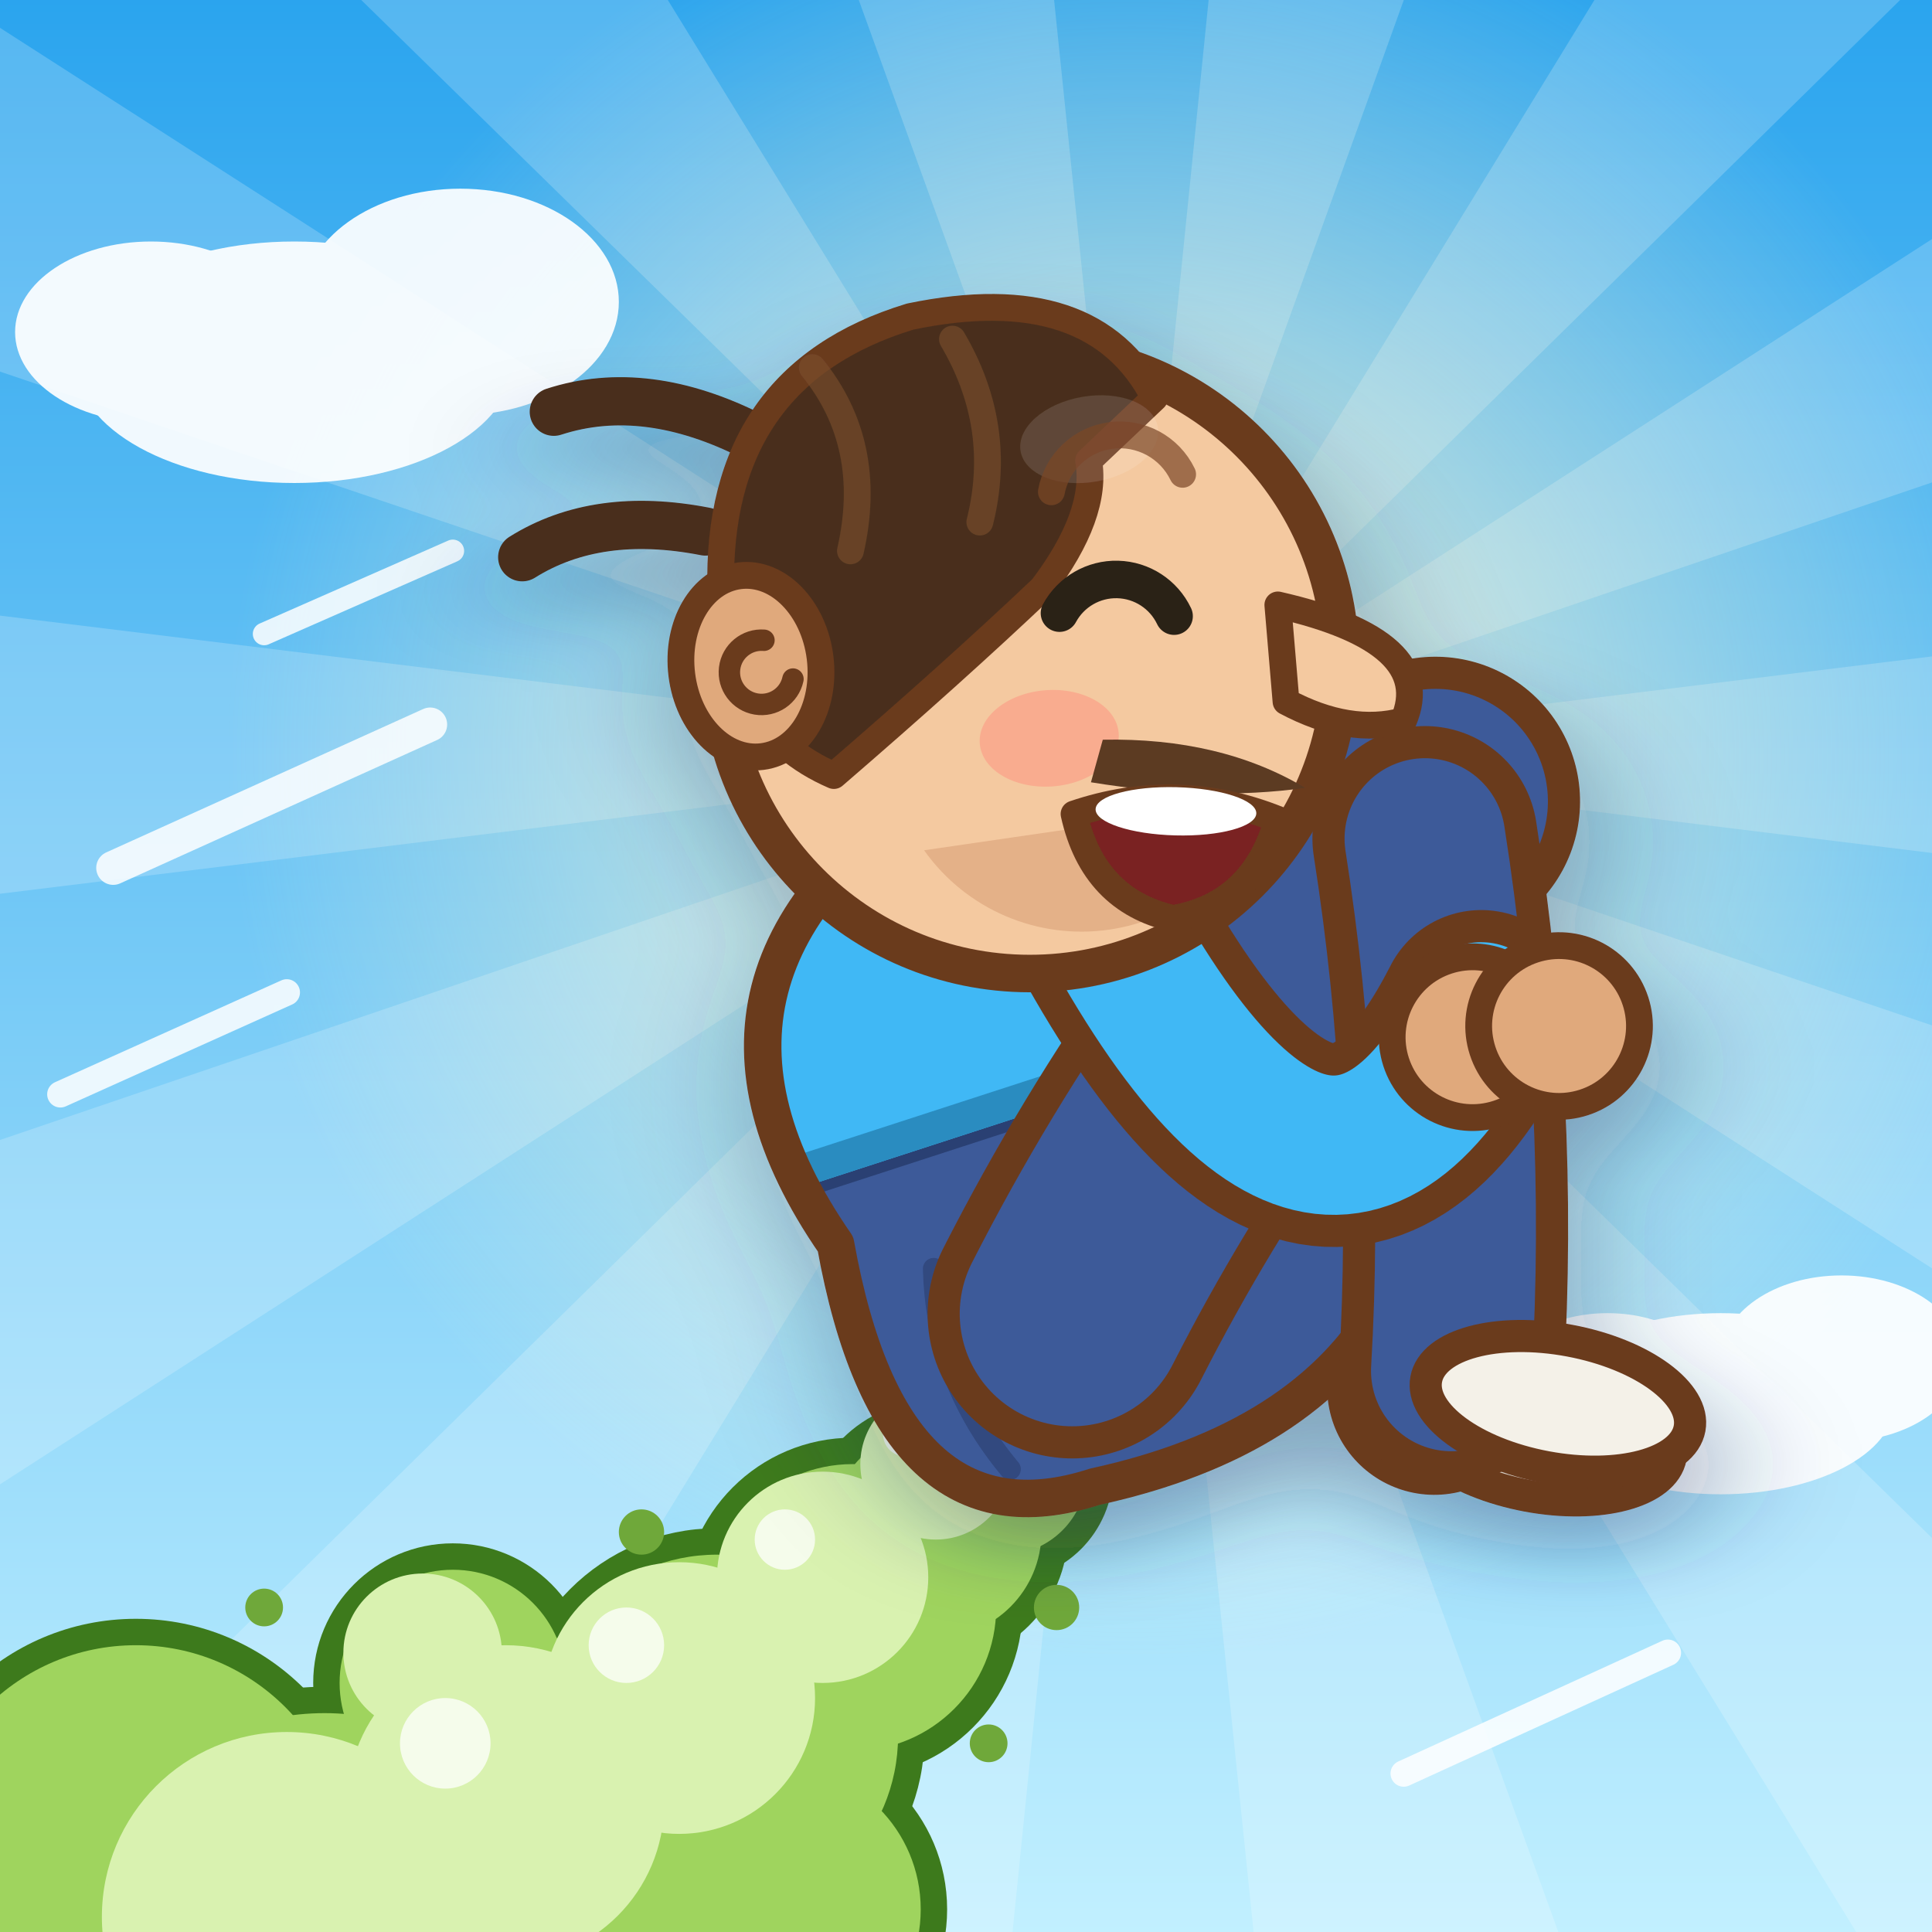
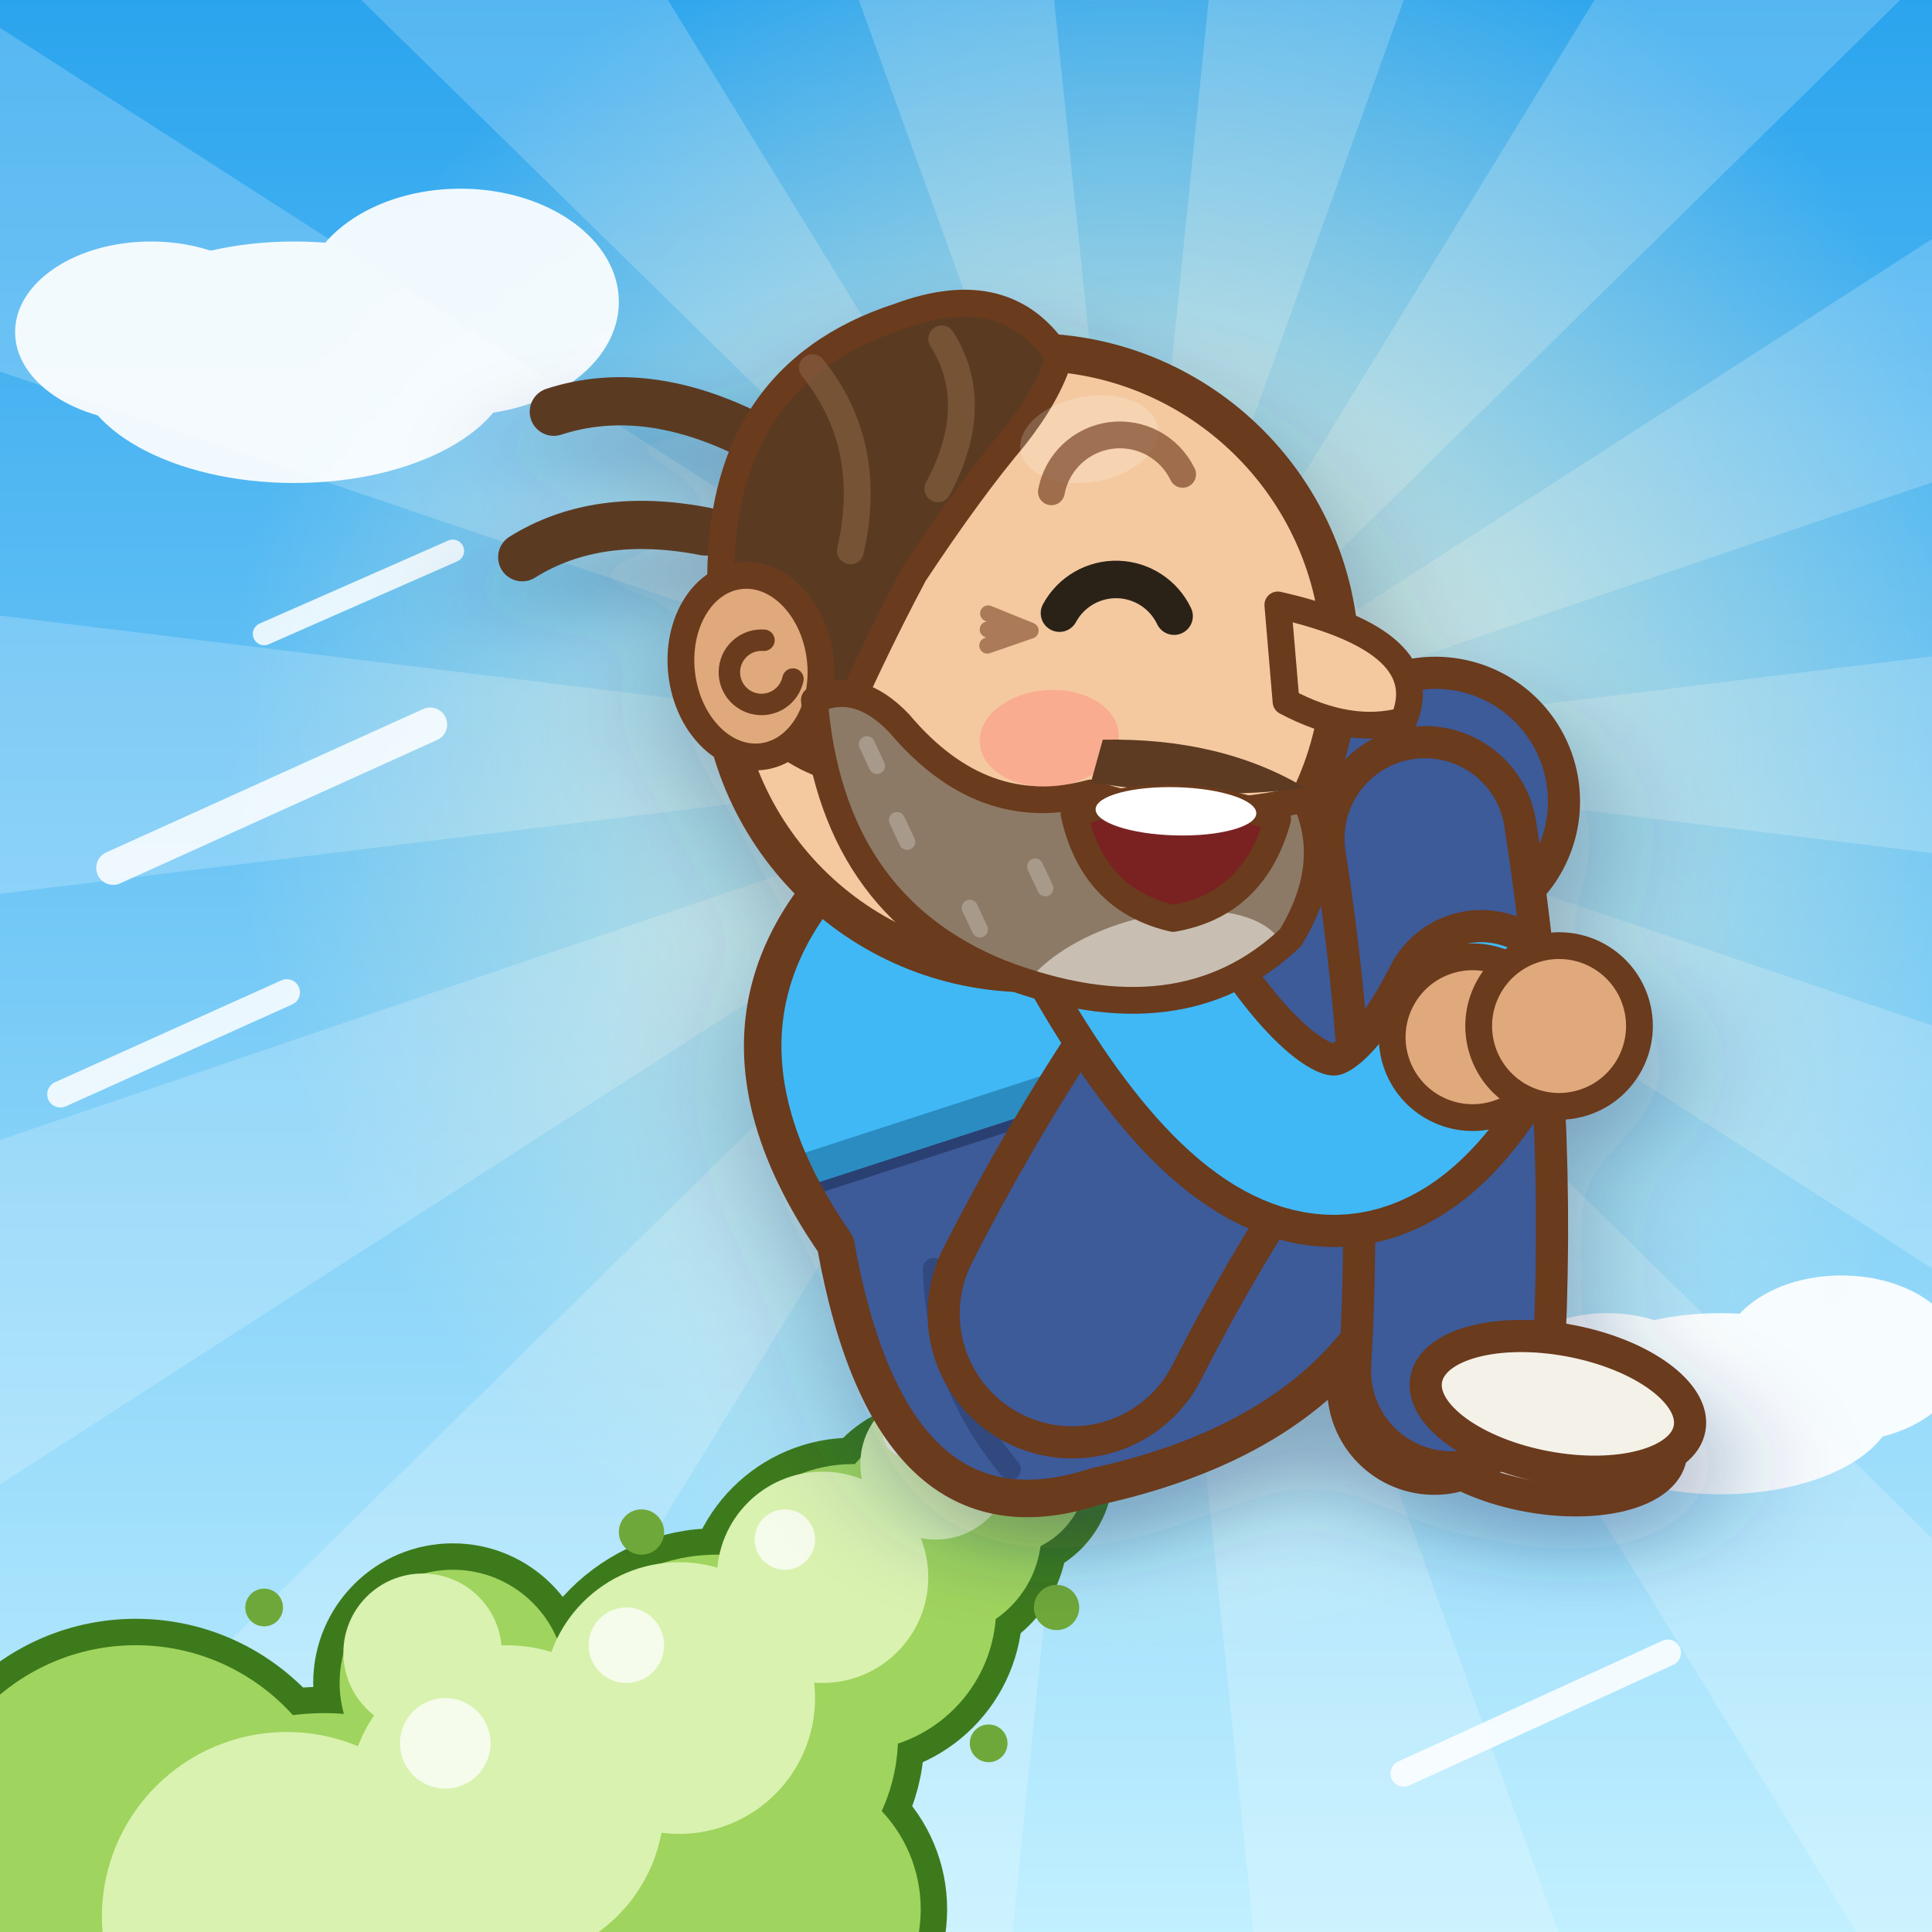
<svg xmlns="http://www.w3.org/2000/svg" viewBox="0 0 512 512">
  <defs>
    <linearGradient id="sky" x1="0" y1="0" x2="0" y2="1">
      <stop offset="0" stop-color="#2aa4ee" />
      <stop offset="1" stop-color="#c2f0ff" />
    </linearGradient>
    <radialGradient id="glow" cx="300" cy="200" r="240" gradientUnits="userSpaceOnUse">
      <stop offset="0" stop-color="#fff6d2" stop-opacity="0.85" />
      <stop offset="1" stop-color="#fff6d2" stop-opacity="0" />
    </radialGradient>
    <filter id="drop" x="-20%" y="-20%" width="140%" height="140%">
      <feDropShadow dx="0" dy="8" stdDeviation="10" flood-color="#143a66" flood-opacity="0.35" />
    </filter>
    <path id="torso" d="M20 -42 Q2 -50 -14 -46 Q-80 -30 -62 30 Q-70 88 -30 88 Q10 92 32 72 Q44 24 38 -24 Q36 -42 20 -42 Z" />
    <clipPath id="torsoClip">
      <use href="#torso" />
    </clipPath>
  </defs>
  <rect width="512" height="512" fill="url(#sky)" />
  <g fill="#fff" opacity="0.2" transform="translate(300 200)">
    <path id="ray" d="M0 0 L-700 -86 L-700 86 Z M0 0 L700 -86 L700 86 Z" />
    <use href="#ray" transform="rotate(25.7)" />
    <use href="#ray" transform="rotate(51.4)" />
    <use href="#ray" transform="rotate(77.1)" />
    <use href="#ray" transform="rotate(102.8)" />
    <use href="#ray" transform="rotate(128.5)" />
    <use href="#ray" transform="rotate(154.2)" />
  </g>
  <rect width="512" height="512" fill="url(#glow)" />
  <g id="fg">
    <g fill="#fff" opacity="0.92">
      <ellipse cx="78" cy="96" rx="58" ry="32" />
      <ellipse cx="122" cy="80" rx="42" ry="30" />
      <ellipse cx="40" cy="88" rx="36" ry="24" />
      <ellipse cx="456" cy="372" rx="46" ry="24" />
      <ellipse cx="488" cy="360" rx="32" ry="22" />
      <ellipse cx="426" cy="366" rx="28" ry="18" />
    </g>
    <g stroke="#fff" stroke-linecap="round" opacity="0.85">
      <path d="M30 230 l84 -38" stroke-width="9" />
      <path d="M16 290 l60 -27" stroke-width="7" />
      <path d="M70 168 l50 -22" stroke-width="6" />
      <path d="M372 470 l70 -32" stroke-width="7" />
    </g>
    <g transform="translate(40 22)">
      <g id="puffs">
        <circle cx="226" cy="368" r="22" />
        <circle cx="208" cy="384" r="28" />
        <circle cx="-4" cy="470" r="56" />
        <circle cx="186" cy="404" r="38" />
        <circle cx="150" cy="438" r="48" />
        <circle cx="104" cy="468" r="56" />
        <circle cx="46" cy="498" r="66" />
        <circle cx="166" cy="484" r="38" />
        <circle cx="80" cy="424" r="30" />
      </g>
      <use href="#puffs" fill="#3d7a1c" stroke="#3d7a1c" stroke-width="14" />
      <use href="#puffs" fill="#9fd45e" />
      <g fill="#d9f2b0">
        <circle cx="222" cy="364" r="15" />
        <circle cx="208" cy="366" r="20" />
        <circle cx="178" cy="396" r="28" />
        <circle cx="140" cy="428" r="36" />
        <circle cx="94" cy="456" r="42" />
        <circle cx="36" cy="486" r="49" />
        <circle cx="72" cy="416" r="21" />
      </g>
      <g fill="#fff" opacity="0.75">
        <circle cx="200" cy="358" r="6" />
        <circle cx="168" cy="386" r="8" />
        <circle cx="126" cy="414" r="10" />
        <circle cx="78" cy="440" r="12" />
      </g>
      <g fill="#6fa83a">
        <circle cx="240" cy="404" r="6" />
        <circle cx="222" cy="440" r="5" />
        <circle cx="246" cy="370" r="4" />
        <circle cx="130" cy="384" r="6" />
        <circle cx="30" cy="404" r="5" />
        <circle cx="196" cy="498" r="6" />
      </g>
    </g>
    <g transform="translate(292 262) scale(1.42) rotate(-18)" filter="url(#drop)" stroke-linejoin="round" stroke-linecap="round">
-       <g fill="none" stroke="#4a2f1c" stroke-width="9">
+       <g fill="none" stroke="#5a3b24" stroke-width="9">
        <path d="M-44 -104 Q-62 -114 -78 -110" />
        <path d="M-30 -118 Q-46 -134 -64 -134" />
      </g>
      <path d="M60 -6 Q54 44 36 90" fill="none" stroke="#6b3a1f" stroke-width="40" />
      <path d="M60 -6 Q54 44 36 90" fill="none" stroke="#2b4173" stroke-width="28" />
      <ellipse cx="52" cy="104" rx="25" ry="12" transform="rotate(28.6 52 104)" fill="#d9d5ca" stroke="#6b3a1f" stroke-width="6" />
      <use href="#torso" fill="#f4c9a0" />
      <g clip-path="url(#torsoClip)">
        <rect x="-100" y="12" width="200" height="100" fill="#3d5a99" />
        <rect x="-100" y="12" width="200" height="8" fill="#2b4173" />
        <rect x="-100" y="-100" width="200" height="118" fill="#3fb8f5" />
        <rect x="-100" y="12" width="200" height="6" fill="#2a8cc0" />
        <path d="M-46 40 Q-52 60 -44 80" fill="none" stroke="#2b4173" stroke-width="4" opacity="0.7" />
      </g>
      <use href="#torso" fill="none" stroke="#6b3a1f" stroke-width="7" />
      <path d="M-24 56 Q18 14 70 -14" fill="none" stroke="#6b3a1f" stroke-width="54" />
      <path d="M-24 56 Q18 14 70 -14" fill="none" stroke="#3d5a99" stroke-width="42" />
      <path d="M66 -8 Q58 42 40 88" fill="none" stroke="#6b3a1f" stroke-width="42" />
      <path d="M66 -8 Q58 42 40 88" fill="none" stroke="#3d5a99" stroke-width="30" />
      <ellipse cx="57" cy="100" rx="25" ry="12" transform="rotate(28.6 57 100)" fill="#f4f1e8" stroke="#6b3a1f" stroke-width="6" />
      <path d="M2 -30 Q16 76 66 26" fill="none" stroke="#6b3a1f" stroke-width="38" />
      <path d="M2 -30 Q16 76 66 26" fill="none" stroke="#3fb8f5" stroke-width="26" />
      <circle cx="63" cy="30" r="15" fill="#e0a97c" stroke="#6b3a1f" stroke-width="5" />
      <circle cx="79" cy="33" r="15" fill="#e0a97c" stroke="#6b3a1f" stroke-width="5" />
      <g transform="translate(6 -62) rotate(19.5)">
        <circle r="58" fill="#f4c9a0" stroke="#6b3a1f" stroke-width="7" />
-         <path d="M22 -50 Q10 -72 -24 -64 Q-60 -52 -58 -12 Q-56 14 -36 22 Q-14 2 2 -14 Q12 -28 10 -38 Q18 -46 22 -50 Z" fill="#4a2f1c" stroke="#6b3a1f" stroke-width="5" />
-         <path d="M-42 -54 Q-30 -40 -34 -20 M-16 -60 Q-6 -44 -10 -26" fill="none" stroke="#7a4f2f" stroke-width="5" opacity="0.6" />
-         <ellipse cx="10" cy="-42" rx="13" ry="8" transform="rotate(-11.5 10 -42)" fill="#fff" opacity="0.12" />
+         <path d="M4 -57 Q-6 -72 -26 -64 Q-60 -52 -58 -12 Q-56 14 -38 20 Q-30 0 -22 -16 Q-12 -32 -4 -42 Q2 -50 4 -57 Z" fill="#5a3b24" stroke="#6b3a1f" stroke-width="5" />
+         <path d="M-42 -54 Q-30 -40 -34 -20 M-18 -60 Q-10 -48 -18 -32" fill="none" stroke="#8a6242" stroke-width="5" opacity="0.6" />
+         <ellipse cx="10" cy="-42" rx="13" ry="8" transform="rotate(-11.5 10 -42)" fill="#fff" opacity="0.18" />
        <path d="M44.4 24.6 A36 36 0 0 1 -18.8 35.5 Z" fill="rgba(190,120,80,0.3)" />
        <ellipse cx="-52" cy="2" rx="13" ry="17" transform="rotate(-8.6 -52 2)" fill="#e0a97c" stroke="#6b3a1f" stroke-width="5" />
        <path d="M-44.1 4.2 A6 6 0 1 1 -49.7 -2.9" fill="none" stroke="#6b3a1f" stroke-width="4" />
        <path d="M46 -12 Q76 -6 70 9 Q60 12 48 6 Z" fill="#f4c9a0" stroke="#6b3a1f" stroke-width="5" />
+         <clipPath id="beardClip">
+           <path id="beard" d="M-40 8 Q-36 46 -4 58 Q30 70 50 50 Q58 36 52 24 Q30 30 12 24 Q-8 30 -24 12 Q-32 4 -40 8 Z" />
+         </clipPath>
+         <use href="#beard" fill="#8c7a66" />
+         <g clip-path="url(#beardClip)">
+           <ellipse cx="24" cy="60" rx="26" ry="13" transform="rotate(-17.2 24 60)" fill="#d2cbc0" opacity="0.85" />
+           <path d="M-24 30 l2 4 M-10 46 l2 4 M2 38 l2 4 M-30 16 l2 4" stroke="#d2cbc0" stroke-width="3" opacity="0.4" />
+         </g>
+         <use href="#beard" fill="none" stroke="#6b3a1f" stroke-width="5" />
+         <path d="M0 -6 l-8 3 M0 -6 l-8 0 M0 -6 l-8 -3" stroke="#7a4628" stroke-width="3" opacity="0.6" />
        <ellipse cx="4" cy="14" rx="13" ry="9" transform="rotate(-5.7 4 14)" fill="#ff8a7a" opacity="0.45" />
        <path d="M5.3 -9.4 A12 12 0 0 1 26.7 -9.4" fill="none" stroke="#2b2016" stroke-width="7" />
        <path d="M3.2 -32 A13 13 0 0 1 27.6 -35.9" fill="none" stroke="#7a4628" stroke-width="5" opacity="0.7" />
        <path d="M14 14 Q36 13 52 22 Q34 25 12 22 Z" fill="#5b3a24" />
        <path d="M9 28 Q28 21 47 28 Q43 44 28 47 Q13 44 9 28 Z" fill="#7a2020" stroke="#6b3a1f" stroke-width="5" />
        <ellipse cx="28" cy="27" rx="15" ry="4.5" fill="#fff" />
      </g>
    </g>
  </g>
</svg>
